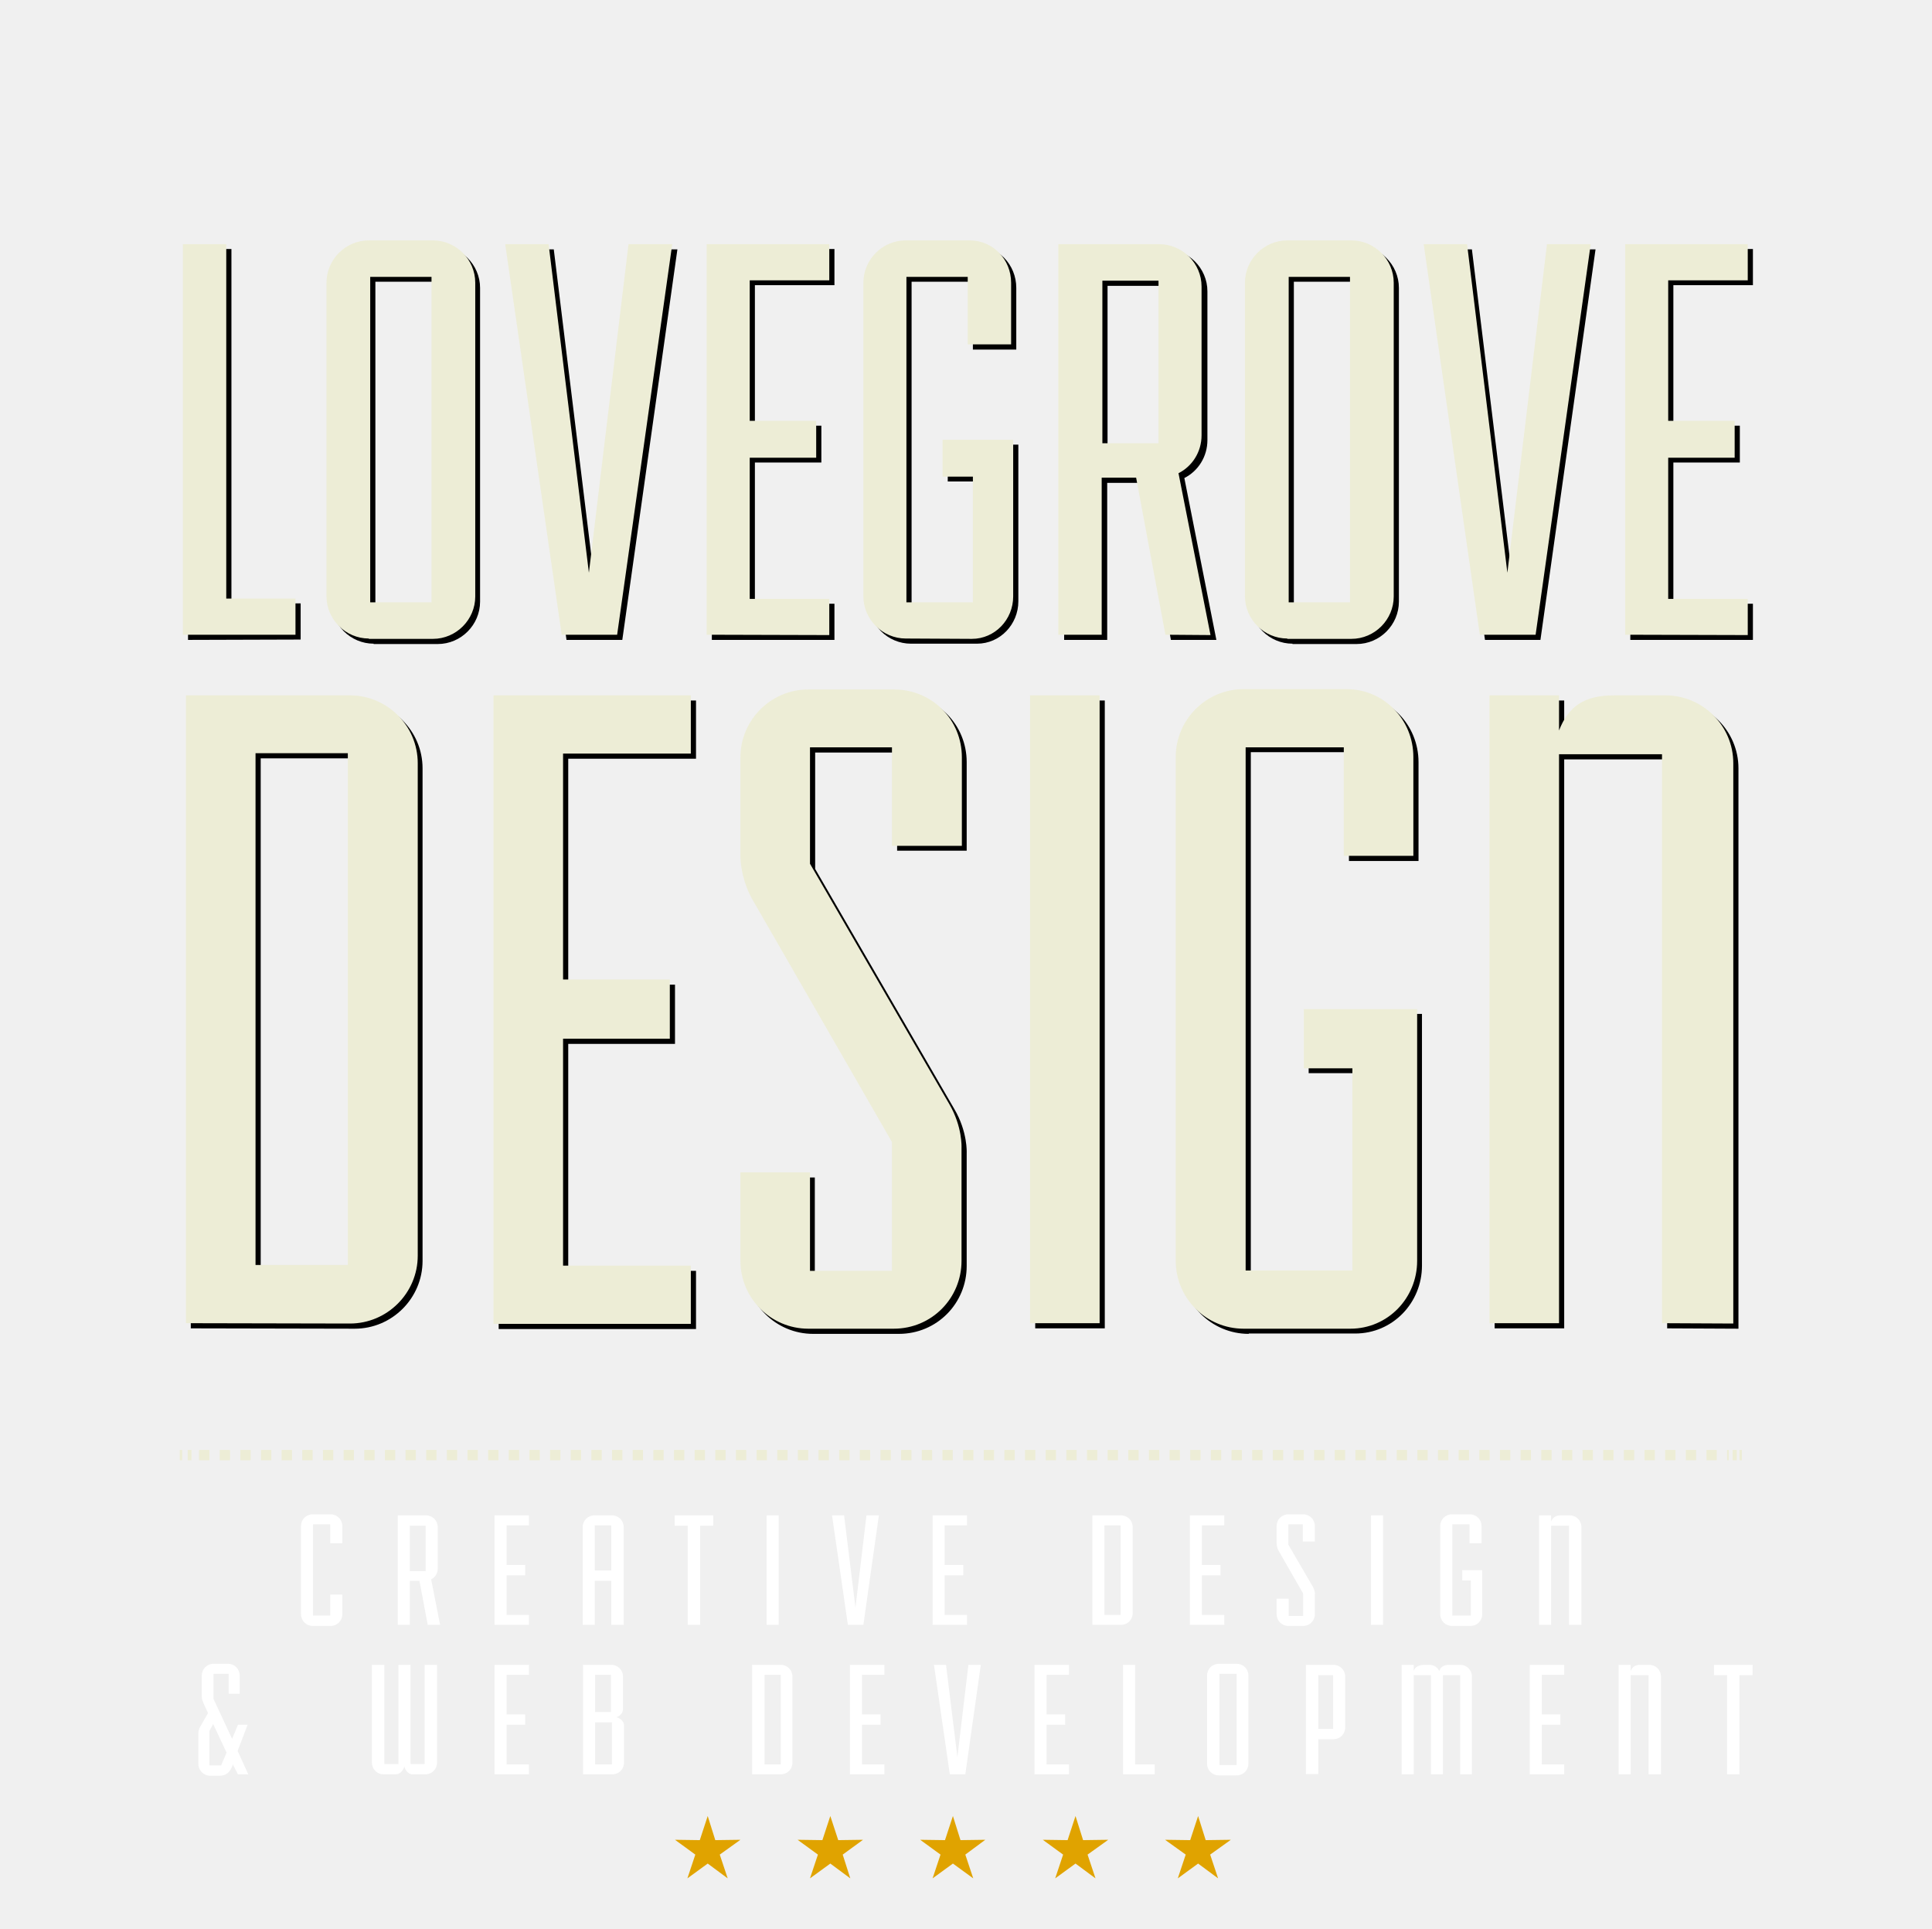
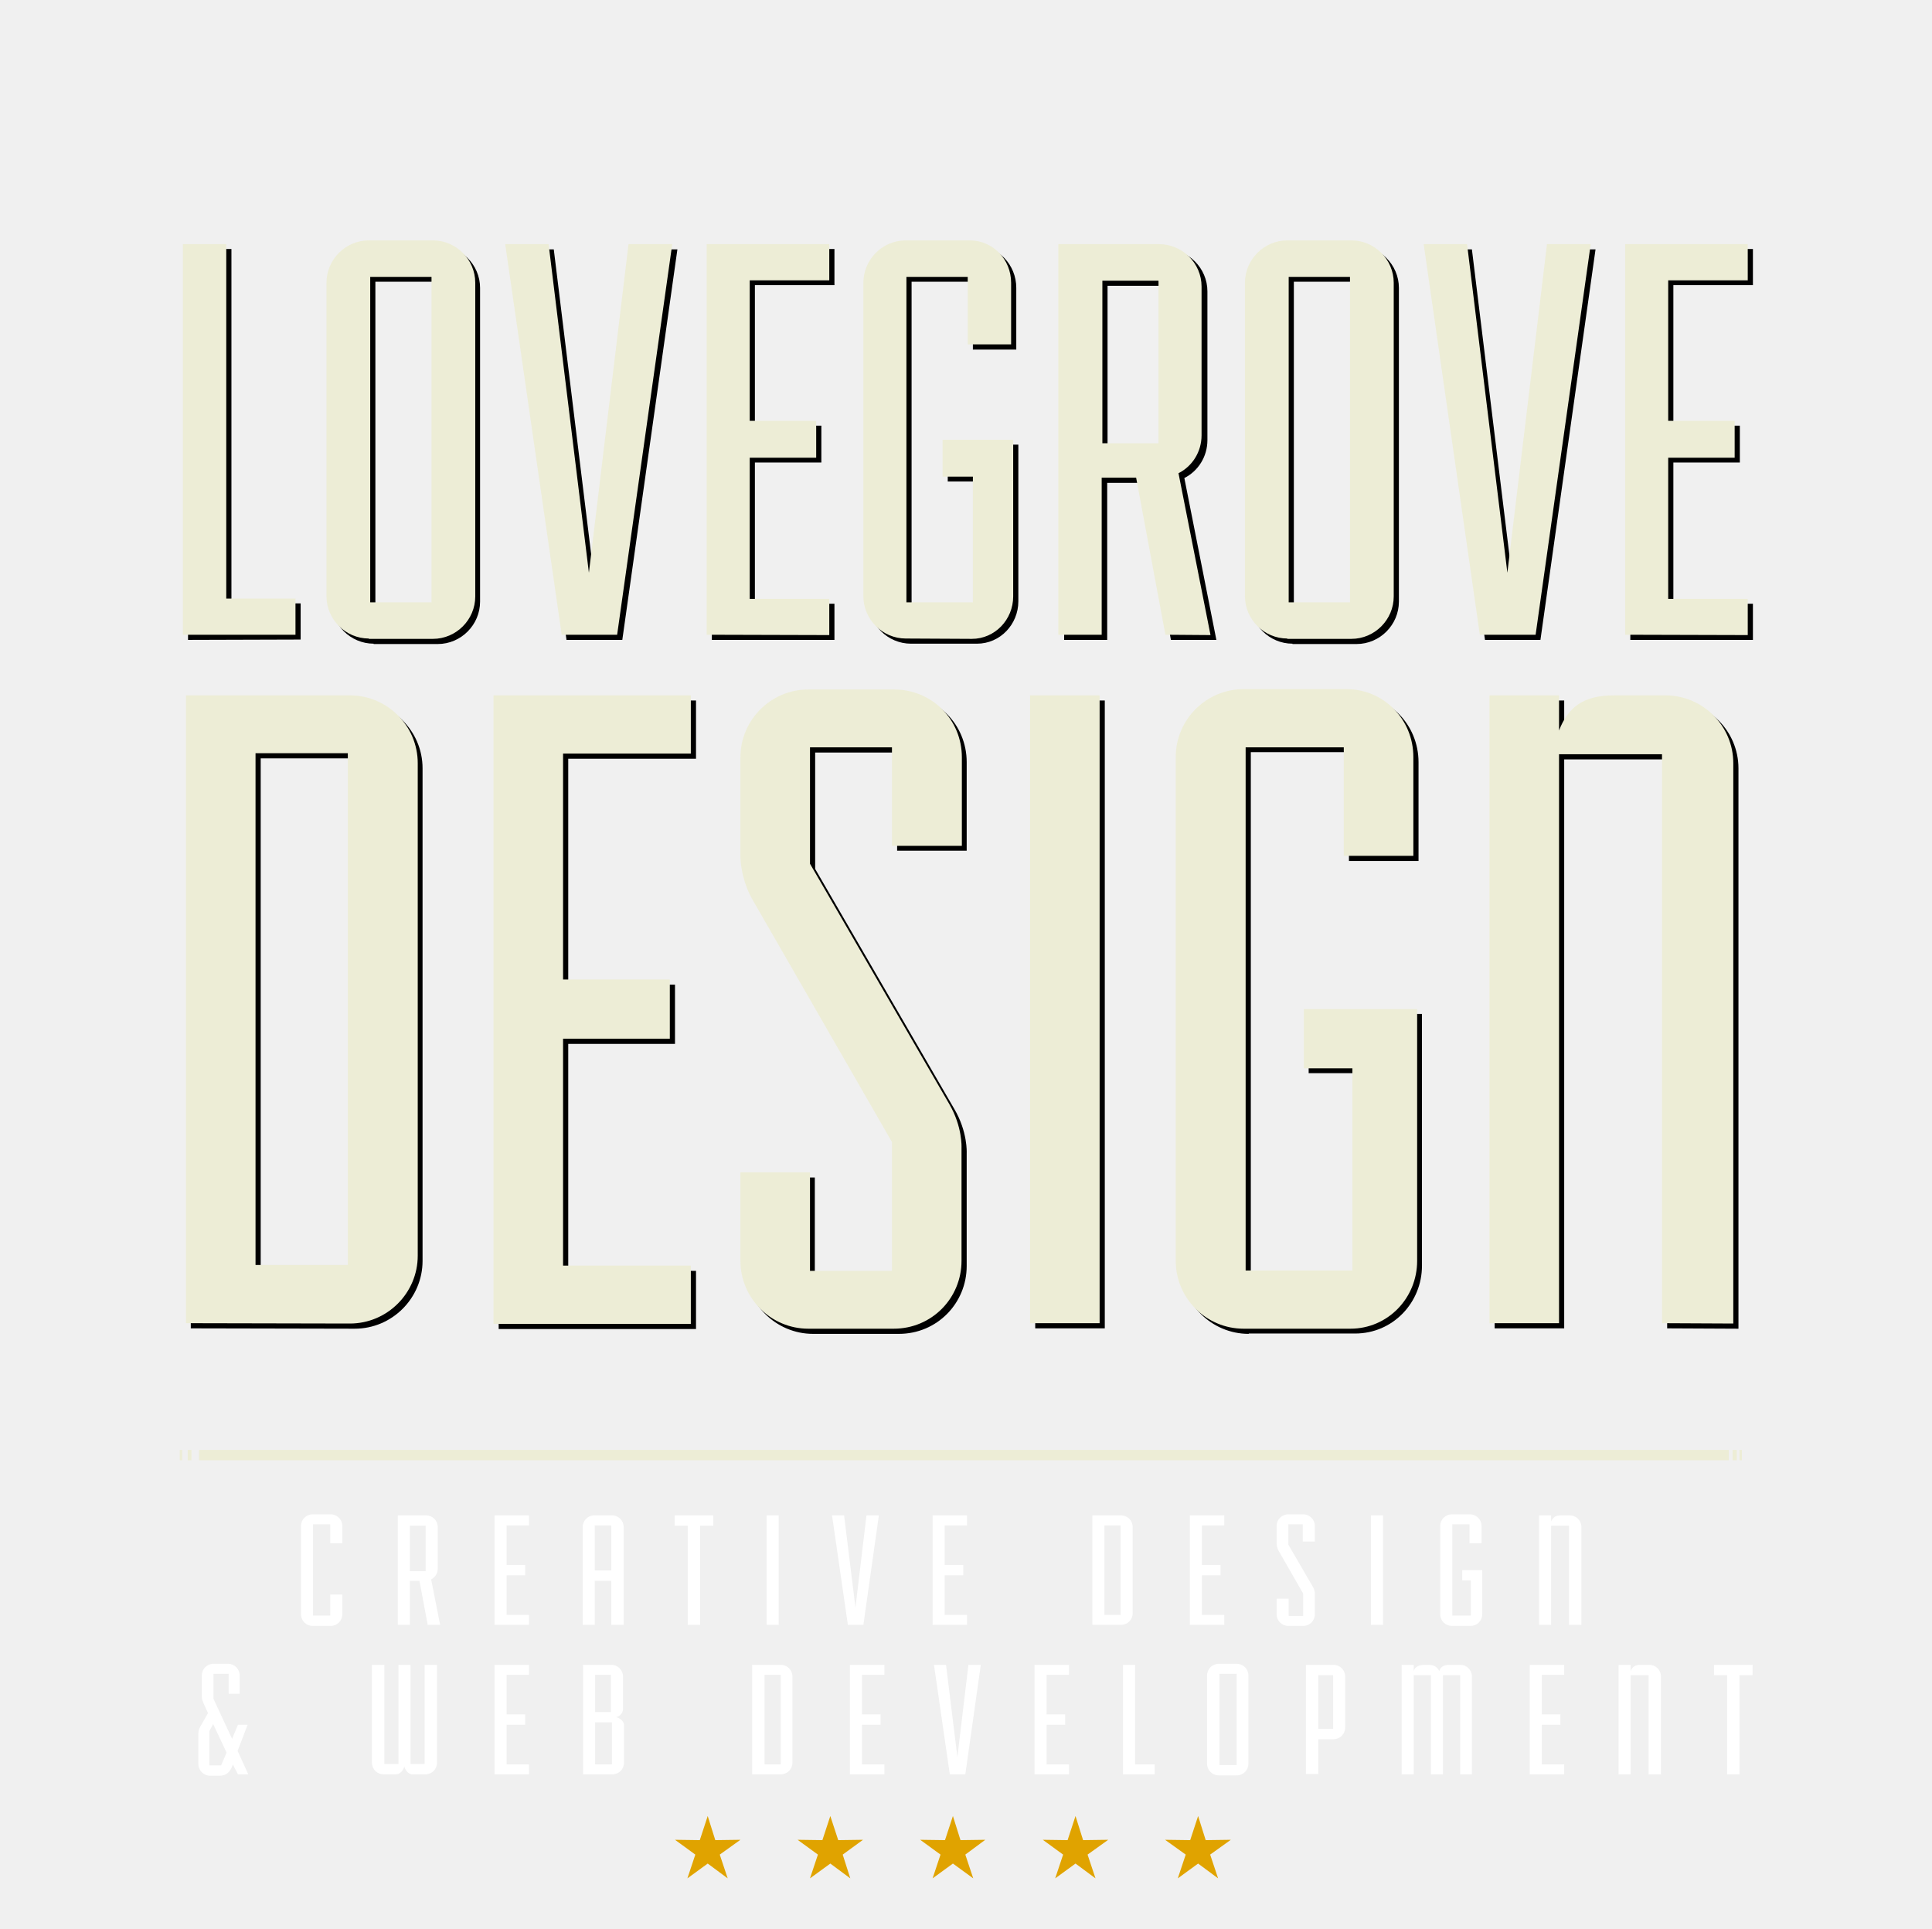
<svg xmlns="http://www.w3.org/2000/svg" viewBox="399 0 561 560" enable-background="new 399 0 561 560">
-   <g enable-background="new" fill="#fff">
-     <path d="M487.1 617c0-6.2 4.6-10.5 10.4-10.5 3.6 0 6.1 1.7 7.6 4l-2.2 1.2c-1.2-1.7-3.3-3-5.6-3-4.5 0-7.8 3.4-7.8 8.2 0 4.8 3.3 8.2 7.8 8.2 2.3 0 4.4-1.2 5.6-3l2.2 1.2c-1.7 2.3-4.2 4-7.7 4-5.7.2-10.3-4.1-10.3-10.3zM528.5 627.1l-5.1-8h-4v8h-2.5v-20.2h8.1c3.7 0 6.3 2.4 6.3 6.1 0 3.6-2.5 5.6-5.3 5.9l5.4 8.2h-2.9zm.1-14.1c0-2.3-1.6-3.9-4-3.9h-5.3v7.7h5.3c2.4 0 4-1.6 4-3.8zM543.6 627.1v-20.2h13.2v2.2H546v6.5h10.5v2.2H546v7h10.8v2.2l-13.2.1zM583.7 627.1l-1.8-4.5h-10.1l-1.8 4.5h-2.9l8.1-20.2h3.1l8.2 20.2h-2.8zm-6.9-17.6l-4.3 10.9h8.6l-4.3-10.9zM600.5 627.1v-18h-6.4v-2.2h15.4v2.2H603v18h-2.5zM621.2 627.1v-20.2h2.5v20.2h-2.5zM642.8 627.1l-8.1-20.2h2.9l6.8 17.5 6.8-17.5h2.9l-8.2 20.2h-3.1zM665.1 627.1v-20.2h13.2v2.2h-10.8v6.5h10.6v2.2h-10.5v7h10.8v2.2l-13.3.1zM706.9 627.1v-20.2h6.9c6.3 0 10.4 4.4 10.4 10.1 0 5.8-4.1 10.1-10.4 10.1h-6.9zm14.7-10.1c0-4.4-2.7-7.9-7.8-7.9h-4.4v15.7h4.4c5 .1 7.8-3.5 7.8-7.8zM736.5 627.1v-20.2h13.2v2.2H739v6.5h10.5v2.2H739v7h10.8v2.2l-13.3.1zM761 624.3l1.5-1.9c1.3 1.5 3.5 2.9 6.4 2.9 3.6 0 4.8-1.9 4.8-3.5 0-5.2-12-2.3-12-9.6 0-3.3 3-5.6 7-5.6 3.1 0 5.5 1 7.2 2.8l-1.5 1.9c-1.5-1.6-3.6-2.5-5.9-2.5-2.5 0-4.2 1.3-4.2 3.2 0 4.5 12 1.9 12 9.5 0 3-2 5.9-7.4 5.9-3.7.1-6.3-1.3-7.9-3.1zM788.3 627.1v-20.2h2.5v20.2h-2.5zM803.1 617c0-6.3 4.6-10.5 10.4-10.5 3.6 0 6.1 1.6 7.9 3.8l-2 1.3c-1.3-1.6-3.4-2.8-5.9-2.8-4.5 0-7.8 3.4-7.8 8.2 0 4.8 3.3 8.2 7.8 8.2 2.5 0 4.5-1.2 5.4-2.2v-4.2h-7v-2.2h9.4v7.3c-1.9 2.1-4.6 3.5-7.9 3.5-5.6.1-10.3-4.1-10.3-10.4zM848.2 627.1L836.4 611v16.1h-2.5v-20.2h2.6l11.7 15.8v-15.8h2.5v20.2h-2.5zM470.9 663.5c-.6-.5-1.4-1.3-2.2-2.2-1.5 1.5-3.3 2.5-5.8 2.5-3.5 0-6.3-1.9-6.3-5.6 0-3.1 2.2-4.8 4.5-6-.9-1.6-1.6-3.1-1.6-4.5 0-2.7 2.2-4.7 5.1-4.7 2.7 0 4.6 1.4 4.6 3.9 0 3-2.6 4.4-5.1 5.7.8 1.1 1.6 2.2 2.3 2.9.8 1 1.6 1.9 2.4 2.7 1.1-1.6 1.9-3.5 2.2-4.6l2 .8c-.7 1.6-1.6 3.5-2.7 5.2 1.2 1.3 2.5 2.5 3.9 3.8H471l-.1.1zm-3.6-3.5c-1.2-1.2-2.2-2.4-2.8-3-.8-1-1.7-2.1-2.5-3.2-1.6 1-3 2.3-3 4.4 0 2.5 1.9 3.9 4.1 3.9 1.7-.1 3.1-1 4.2-2.1zm-4.2-8.8c2.2-1 4-2.2 4-4.2 0-1.5-1-2.3-2.4-2.3-1.6 0-2.8 1.2-2.8 3-.1 1.1.4 2.3 1.2 3.5zM517.3 663.5l-4.5-16.3-4.5 16.3h-2.7l-5.8-20.2h2.8l4.5 16.9 4.6-16.9h2.1l4.6 16.9 4.5-16.9h2.8l-5.8 20.2h-2.6zM537 663.5v-20.2h13.2v2.2h-10.8v6.5H550v2.2h-10.5v7h10.8v2.2l-13.3.1zM562.6 663.5v-20.2h9c3.5 0 5.6 2.2 5.6 5.1 0 2.5-1.7 4.2-3.6 4.6 2.2.3 3.9 2.5 3.9 5 0 3.3-2.2 5.4-5.9 5.4l-9 .1zm12.1-14.7c0-1.9-1.2-3.3-3.5-3.3h-6.1v6.5h6.1c2.3 0 3.5-1.4 3.5-3.2zm.4 9c0-1.9-1.3-3.5-3.8-3.5h-6.2v7h6.2c2.3 0 3.8-1.4 3.8-3.5zM606.3 663.5v-20.2h6.9c6.3 0 10.4 4.4 10.4 10.1 0 5.8-4.1 10.1-10.4 10.1h-6.9zm14.7-10.1c0-4.4-2.7-7.9-7.8-7.9h-4.4v15.7h4.4c4.9.1 7.8-3.5 7.8-7.8zM635.9 663.5v-20.2h13.2v2.2h-10.8v6.5h10.5v2.2h-10.5v7h10.8v2.2l-13.2.1zM667.5 663.5l-8.1-20.2h2.9l6.8 17.5 6.8-17.5h2.9l-8.2 20.2h-3.1zM689.8 663.5v-20.2H703v2.2h-10.8v6.5h10.5v2.2h-10.5v7H703v2.2l-13.2.1zM715.4 663.5v-20.2h2.5v18h9.4v2.2h-11.9zM737.4 653.4c0-5.9 4-10.5 10-10.5 5.9 0 10 4.5 10 10.5 0 5.9-4.1 10.5-10 10.5-6 0-10-4.6-10-10.5zm17.5 0c0-4.8-2.9-8.2-7.4-8.2s-7.4 3.5-7.4 8.2c0 4.7 2.9 8.2 7.4 8.2s7.4-3.5 7.4-8.2zM769.8 663.5v-20.2h8.1c4.1 0 6.3 2.8 6.3 6.1s-2.3 6.1-6.3 6.1h-5.6v8h-2.5zm11.9-14.1c0-2.3-1.6-3.9-4-3.9h-5.3v7.7h5.3c2.3 0 4-1.6 4-3.8zM813.2 663.5v-16.7l-6.9 16.6h-1l-6.8-16.6v16.6H796v-20.2h3.6l6.3 15.2 6.3-15.2h3.6v20.2l-2.6.1zM828.9 663.5v-20.2h13.2v2.2h-10.8v6.5h10.5v2.2h-10.5v7h10.8v2.2l-13.2.1zM868.8 663.5L857 647.4v16.1h-2.5v-20.2h2.6l11.7 15.8v-15.8h2.5v20.2h-2.5zM889.4 663.5v-18H883v-2.2h15.4v2.2h-6.5v18h-2.5z" />
+   <path d="M487.1 617c0-6.2 4.6-10.5 10.4-10.5 3.6 0 6.1 1.7 7.6 4l-2.2 1.2c-1.2-1.7-3.3-3-5.6-3-4.5 0-7.8 3.4-7.8 8.2 0 4.8 3.3 8.2 7.8 8.2 2.3 0 4.4-1.2 5.6-3l2.2 1.2c-1.7 2.3-4.2 4-7.7 4-5.7.2-10.3-4.1-10.3-10.3zm41.4 10.1l-5.1-8h-4v8h-2.5v-20.2h8.1c3.7 0 6.3 2.4 6.3 6.1 0 3.6-2.5 5.6-5.3 5.9l5.4 8.2h-2.9zm.1-14.1c0-2.3-1.6-3.9-4-3.9h-5.3v7.7h5.3c2.4 0 4-1.6 4-3.8zm15 14.1v-20.2h13.2v2.2H546v6.5h10.5v2.2H546v7h10.8v2.2l-13.2.1zm40.1 0l-1.8-4.5h-10.1l-1.8 4.5h-2.9l8.1-20.2h3.1l8.2 20.2h-2.8zm-6.9-17.6l-4.3 10.9h8.6l-4.3-10.9zm23.7 17.6v-18h-6.4v-2.2h15.4v2.2H603v18h-2.5zm20.7 0v-20.2h2.5v20.2h-2.5zm21.6 0l-8.1-20.2h2.9l6.8 17.5 6.8-17.5h2.9l-8.2 20.2h-3.1zm22.3 0v-20.2h13.2v2.2h-10.8v6.5h10.6v2.2h-10.5v7h10.8v2.2l-13.3.1zm41.8 0v-20.2h6.9c6.3 0 10.4 4.4 10.4 10.1 0 5.8-4.1 10.1-10.4 10.1h-6.9zm14.7-10.1c0-4.4-2.7-7.9-7.8-7.9h-4.4v15.7h4.4c5 .1 7.8-3.5 7.8-7.8zm14.9 10.1v-20.2h13.2v2.2H739v6.5h10.5v2.2H739v7h10.8v2.2l-13.3.1zm24.5-2.8l1.5-1.9c1.3 1.5 3.5 2.9 6.4 2.9 3.6 0 4.8-1.9 4.8-3.5 0-5.2-12-2.3-12-9.6 0-3.3 3-5.6 7-5.6 3.1 0 5.5 1 7.2 2.8l-1.5 1.9c-1.5-1.6-3.6-2.5-5.9-2.5-2.5 0-4.2 1.3-4.2 3.2 0 4.5 12 1.9 12 9.5 0 3-2 5.9-7.4 5.9-3.7.1-6.3-1.3-7.9-3.1zm27.3 2.8v-20.2h2.5v20.2h-2.5zm14.8-10.1c0-6.3 4.6-10.5 10.4-10.5 3.6 0 6.1 1.6 7.9 3.8l-2 1.3c-1.3-1.6-3.4-2.8-5.9-2.8-4.5 0-7.8 3.4-7.8 8.2 0 4.8 3.3 8.2 7.8 8.2 2.5 0 4.5-1.2 5.4-2.2v-4.2h-7v-2.2h9.4v7.3c-1.9 2.1-4.6 3.5-7.9 3.5-5.6.1-10.3-4.1-10.3-10.4zm45.1 10.1L836.4 611v16.1h-2.5v-20.2h2.6l11.7 15.8v-15.8h2.5v20.2h-2.5zm-377.3 36.4c-.6-.5-1.4-1.3-2.2-2.2-1.5 1.5-3.3 2.5-5.8 2.5-3.5 0-6.3-1.9-6.3-5.6 0-3.1 2.2-4.8 4.5-6-.9-1.6-1.6-3.1-1.6-4.5 0-2.7 2.2-4.7 5.1-4.7 2.7 0 4.6 1.4 4.6 3.9 0 3-2.6 4.4-5.1 5.7.8 1.1 1.6 2.2 2.3 2.9.8 1 1.6 1.9 2.4 2.7 1.1-1.6 1.9-3.5 2.2-4.6l2 .8c-.7 1.6-1.6 3.5-2.7 5.2 1.2 1.3 2.5 2.5 3.9 3.8H471l-.1.1zm-3.6-3.5c-1.2-1.2-2.2-2.4-2.8-3-.8-1-1.7-2.1-2.5-3.2-1.6 1-3 2.3-3 4.4 0 2.5 1.9 3.9 4.1 3.9 1.7-.1 3.1-1 4.2-2.1zm-4.2-8.8c2.2-1 4-2.2 4-4.2 0-1.5-1-2.3-2.4-2.3-1.6 0-2.8 1.2-2.8 3-.1 1.1.4 2.3 1.2 3.5zm54.2 12.3l-4.5-16.3-4.5 16.3h-2.7l-5.8-20.2h2.8l4.5 16.9 4.6-16.9h2.1l4.6 16.9 4.5-16.9h2.8l-5.8 20.2h-2.6zm19.7 0v-20.2h13.2v2.2h-10.8v6.5H550v2.2h-10.5v7h10.8v2.2l-13.3.1zm25.6 0v-20.2h9c3.5 0 5.6 2.2 5.6 5.1 0 2.5-1.7 4.2-3.6 4.6 2.2.3 3.9 2.5 3.9 5 0 3.3-2.2 5.4-5.9 5.4l-9 .1zm12.1-14.7c0-1.9-1.2-3.3-3.5-3.3h-6.1v6.5h6.1c2.3 0 3.5-1.4 3.5-3.2zm.4 9c0-1.9-1.3-3.5-3.8-3.5h-6.2v7h6.2c2.3 0 3.8-1.4 3.8-3.5zm31.2 5.7v-20.2h6.9c6.3 0 10.4 4.4 10.4 10.1 0 5.8-4.1 10.1-10.4 10.1h-6.9zm14.7-10.1c0-4.4-2.7-7.9-7.8-7.9h-4.4v15.7h4.4c4.9.1 7.8-3.5 7.8-7.8zm14.9 10.1v-20.2h13.2v2.2h-10.8v6.5h10.5v2.2h-10.5v7h10.8v2.2l-13.2.1zm31.6 0l-8.1-20.2h2.9l6.8 17.5 6.8-17.5h2.9l-8.2 20.2h-3.1zm22.3 0v-20.2H703v2.2h-10.8v6.5h10.5v2.2h-10.5v7H703v2.2l-13.2.1zm25.6 0v-20.2h2.5v18h9.4v2.2h-11.9zm22-10.1c0-5.9 4-10.5 10-10.5 5.9 0 10 4.5 10 10.5 0 5.9-4.1 10.5-10 10.5-6 0-10-4.6-10-10.5zm17.5 0c0-4.8-2.9-8.2-7.4-8.2s-7.4 3.5-7.4 8.2c0 4.7 2.9 8.2 7.4 8.2s7.4-3.5 7.4-8.2zm14.9 10.1v-20.2h8.1c4.1 0 6.3 2.8 6.3 6.1s-2.3 6.1-6.3 6.1h-5.6v8h-2.5zm11.9-14.1c0-2.3-1.6-3.9-4-3.9h-5.3v7.7h5.3c2.3 0 4-1.6 4-3.8zm31.5 14.1v-16.7l-6.9 16.6h-1l-6.8-16.6v16.6H796v-20.2h3.6l6.3 15.2 6.3-15.2h3.6v20.2l-2.6.1zm15.7 0v-20.2h13.2v2.2h-10.8v6.5h10.5v2.2h-10.5v7h10.8v2.2l-13.2.1zm39.9 0L857 647.4v16.1h-2.5v-20.2h2.6l11.7 15.8v-15.8h2.5v20.2h-2.5zm20.6 0v-18H883v-2.2h15.4v2.2h-6.5v18h-2.5z" enable-background="new" fill="#fff" />
+   <path d="M453.6 185.8V72.3h12.6v102.9h20.1v10.5l-32.7.1zm53.9 1.1c-6.7 0-12.3-5.5-12.3-12.3v-91c0-6.7 5.5-12.3 12.3-12.3h18.6c6.7 0 12.3 5.5 12.3 12.3v91.1c0 6.7-5.5 12.3-12.3 12.3h-18.6v-.1zm18.3-105.1H508v94.5h17.8V81.8zm37.7 104L547.2 72.4h12.6l11.7 95.4L583 72.4h12.7l-16 113.4h-16.2zm42.2 0V72.3h35.6v10.5h-23.1v40.8h19.3v10.7h-19.3v41h23.1v10.5h-35.6zm57.8 1.1c-6.7 0-12.3-5.5-12.3-12.3v-91c0-6.7 5.5-12.3 12.3-12.3h18.6c6.7 0 12 5.5 12 12.3v17.9h-12.6V81.8h-17.8v94.5H683v-36.5h-8.8v-10.7h20.5v45.5c0 6.7-5.3 12.3-12 12.3h-19.2zm75.5-1.1l-8.5-45.6h-10v45.6H708V72.3h29.3c6.7 0 12.3 5.5 12.3 12.3v43.2c0 4.8-2.7 9-6.7 11l9.3 47H739zM736.9 83h-16.3v47.2h16.3V83zm37.4 103.9c-6.7 0-12.3-5.5-12.3-12.3v-91c0-6.7 5.5-12.3 12.3-12.3h18.6c6.7 0 12.3 5.5 12.3 12.3v91.1c0 6.7-5.5 12.3-12.3 12.3h-18.6v-.1zm18.2-105.1h-17.8v94.5h17.8V81.8zm37.7 104L813.8 72.4h12.6l11.7 95.4 11.5-95.4h12.7l-16 113.4h-16.1zm42.2 0V72.3H908v10.5h-23.1v40.8h19.3v10.7h-19.3v41H908v10.5h-35.6zM454.4 385.7V203.4H502c10.8 0 19.7 8.8 19.7 19.7v143c0 10.8-8.8 19.7-19.7 19.7l-47.6-.1zm47.1-165.5h-26.8v148.6h26.8V220.2zm42.3 165.5V203.4h57.3v16.9H564v65.6h31v17.2h-31V369h37.1v16.9h-57.3v-.2zm91.3 1.6c-10.8 0-19.7-8.8-19.7-19.7v-25.7h20.2v28.5h23.8V333l-40.1-69.7c-3.9-6.4-3.9-13-3.9-13v-29c0-10.8 8.8-19.7 19.7-19.7H660c11.1 0 19.7 8.8 19.7 19.7V247h-20.2v-28.5h-23.8v33.8l40.4 69.7c3.9 6.6 3.6 12.7 3.6 12.7v32.9c0 10.8-8.6 19.7-19.7 19.7h-24.9zm64.5-1.6V203.4h20.2v182.3h-20.2zm62 1.6c-10.8 0-19.7-8.8-19.7-19.7V221.3c0-10.8 8.8-19.7 19.7-19.7h29.9c10.8 0 19.4 8.8 19.4 19.7V250h-20.2v-31.6h-28.5v151.9h31v-58.7H779v-17.2h32.9v73.1c0 10.8-8.5 19.7-19.4 19.7h-30.9v.1zm121.5-1.6V220.5h-29.9v165.2H833V203.4h20.2v10.2c2.7-6.9 7.2-10.2 16-10.2h14.9c10.8 0 19.7 8.8 19.7 19.7v162.7l-20.7-.1z" enable-background="new" />
+   <path fill="#E0A300" d="M604.5 541.1l-5.9 4.3 2.3-6.9-5.9-4.3 7.2.1 2.3-7 2.2 7 7.3-.1-6 4.3 2.3 6.9zm35.6 0l-5.9 4.3 2.3-6.9-5.9-4.3 7.2.1 2.3-7 2.3 7 7.2-.1-5.9 4.3 2.2 6.9zm35.6 0l-5.9 4.3 2.3-6.9-5.9-4.3 7.2.1 2.3-7 2.2 7 7.2-.1-5.8 4.3 2.3 6.9zm35.6 0l-5.9 4.3 2.3-6.9-5.9-4.3 7.2.1 2.3-7 2.2 7 7.3-.1-6 4.3 2.3 6.9zm35.6 0l-5.9 4.3 2.3-6.9-6-4.3 7.3.1 2.3-7 2.2 7 7.3-.1-6 4.3 2.3 6.9z" />
+   <path stroke="#EDEDD6" stroke-width="3" stroke-miterlimit="10" stroke-dasharray="1.057" d="M451.2 422.5h.7" fill="none" />
+   <g stroke="#EDEDD6" stroke-width="3" stroke-miterlimit="10" fill="none">
+     <path d="M453.5 422.5h1.1M456.8 422.5H901M902.1 422.5h1.2" />
  </g>
-   <g enable-background="new">
-     <path d="M453.6 185.8V72.3h12.6v102.9h20.1v10.5l-32.7.1zM507.5 186.9c-6.7 0-12.3-5.5-12.3-12.3v-91c0-6.7 5.5-12.3 12.3-12.3h18.6c6.7 0 12.3 5.5 12.3 12.3v91.1c0 6.7-5.5 12.3-12.3 12.3h-18.6v-.1zm18.3-105.1H508v94.5h17.8V81.8zM563.5 185.8L547.2 72.4h12.6l11.7 95.4L583 72.4h12.7l-16 113.4h-16.2zM605.7 185.8V72.3h35.6v10.5h-23.1v40.8h19.3v10.7h-19.3v41h23.1v10.5h-35.6zM663.5 186.9c-6.7 0-12.3-5.5-12.3-12.3v-91c0-6.7 5.5-12.3 12.3-12.3h18.6c6.7 0 12 5.5 12 12.3v17.9h-12.6V81.8h-17.8v94.5H683v-36.5h-8.8v-10.7h20.5v45.5c0 6.7-5.3 12.3-12 12.3h-19.2zM739 185.8l-8.5-45.6h-10v45.6H708V72.3h29.3c6.7 0 12.3 5.5 12.3 12.3v43.2c0 4.8-2.7 9-6.7 11l9.3 47H739zM736.9 83h-16.3v47.2h16.3V83zM774.3 186.9c-6.7 0-12.3-5.5-12.3-12.3v-91c0-6.7 5.5-12.3 12.3-12.3h18.6c6.7 0 12.3 5.5 12.3 12.3v91.1c0 6.7-5.5 12.3-12.3 12.3h-18.6v-.1zm18.2-105.1h-17.8v94.5h17.8V81.8zM830.2 185.8L813.8 72.4h12.6l11.7 95.4 11.5-95.4h12.7l-16 113.4h-16.1zM872.4 185.8V72.3H908v10.5h-23.1v40.8h19.3v10.7h-19.3v41H908v10.5h-35.6z" />
-   </g>
-   <g enable-background="new">
-     <path d="M454.4 385.7V203.4H502c10.8 0 19.7 8.8 19.7 19.7v143c0 10.8-8.8 19.7-19.7 19.7l-47.6-.1zm47.1-165.5h-26.8v148.6h26.8V220.2zM543.8 385.7V203.4h57.3v16.9H564v65.6h31v17.2h-31V369h37.1v16.9h-57.3v-.2zM635.1 387.3c-10.8 0-19.7-8.8-19.7-19.7v-25.7h20.2v28.5h23.8V333l-40.1-69.7c-3.9-6.4-3.9-13-3.9-13v-29c0-10.8 8.8-19.7 19.7-19.7H660c11.1 0 19.7 8.8 19.7 19.7V247h-20.2v-28.5h-23.8v33.8l40.4 69.7c3.9 6.6 3.6 12.7 3.6 12.7v32.9c0 10.8-8.6 19.7-19.7 19.7h-24.9zM699.6 385.7V203.4h20.2v182.3h-20.2zM761.6 387.3c-10.8 0-19.7-8.8-19.7-19.7V221.3c0-10.8 8.8-19.7 19.7-19.7h29.9c10.8 0 19.4 8.8 19.4 19.7V250h-20.2v-31.6h-28.5v151.9h31v-58.7H779v-17.2h32.9v73.1c0 10.8-8.5 19.7-19.4 19.7h-30.9v.1zM883.1 385.7V220.5h-29.9v165.2H833V203.4h20.2v10.2c2.7-6.9 7.2-10.2 16-10.2h14.9c10.8 0 19.7 8.8 19.7 19.7v162.7l-20.7-.1z" />
-   </g>
-   <path fill="#E0A300" d="M604.5 541.1l-5.9 4.3 2.3-6.9-5.9-4.3 7.2.1 2.3-7 2.2 7 7.3-.1-6 4.3 2.3 6.9zM640.1 541.1l-5.9 4.3 2.3-6.9-5.9-4.3 7.2.1 2.3-7 2.3 7 7.2-.1-5.9 4.3 2.2 6.9zM675.7 541.1l-5.9 4.3 2.3-6.9-5.9-4.3 7.2.1 2.3-7 2.2 7 7.2-.1-5.8 4.3 2.3 6.9zM711.3 541.1l-5.9 4.3 2.3-6.9-5.9-4.3 7.2.1 2.3-7 2.2 7 7.3-.1-6 4.3 2.3 6.9zM746.9 541.1l-5.9 4.3 2.3-6.9-6-4.3 7.3.1 2.3-7 2.2 7 7.3-.1-6 4.3 2.3 6.9z" />
-   <path stroke="#EDEDD6" stroke-width="3" stroke-miterlimit="10" stroke-dasharray="1.057" fill="none" d="M451.2 422.5h.7" />
-   <g stroke="#EDEDD6" stroke-width="3" stroke-miterlimit="10" fill="none">
-     <path d="M453.5 422.5h1.1" />
-     <path stroke-dasharray="2.998,2.998" d="M456.8 422.5H901" />
-     <path d="M902.1 422.5h1.2" />
-   </g>
-   <path stroke="#EDEDD6" stroke-width="3" stroke-miterlimit="10" stroke-dasharray="1.057" fill="none" d="M904.1 422.5h.7" />
+   <path stroke="#EDEDD6" stroke-width="3" stroke-miterlimit="10" stroke-dasharray="1.057" d="M904.1 422.5h.7" fill="none" />
  <text transform="translate(484.517 1104.832)" fill="#E0A300" font-family="'Fairview-Regular'" font-size="48.328" letter-spacing="12">CREATIVE DESIGN</text>
  <text transform="translate(454.957 1141.225)" fill="#E0A300" font-family="'Fairview-Regular'" font-size="48.328" letter-spacing="12">&amp; WEB DEVELOPMENT</text>
-   <g enable-background="new" fill="#fff">
-     <path d="M489.8 472.1c-1.9 0-3.4-1.5-3.4-3.4v-25.6c0-1.9 1.5-3.4 3.4-3.4h5.2c1.9 0 3.4 1.5 3.4 3.4v5h-3.5v-5.5h-5v26.5h5V463h3.5v5.7c0 1.9-1.5 3.4-3.4 3.4h-5.2zM523.2 471.8l-2.4-12.8H518v12.8h-3.5V440h8.2c1.9 0 3.4 1.5 3.4 3.4v12.1c0 1.4-.8 2.5-1.9 3.1l2.6 13.2h-3.6zm-.6-28.8H518v13.2h4.6V443zM542.6 471.8V440h10v2.9h-6.5v11.5h5.4v3h-5.4v11.5h6.5v2.9h-10zM576.5 471.8V459h-4.8v12.8h-3.5v-28.4c0-1.9 1.5-3.4 3.4-3.4h5.1c1.9 0 3.4 1.5 3.4 3.4v28.4h-3.6zm0-28.9h-4.8V456h4.8v-13.1zM598.7 471.8V443h-3.8v-3h11.2v3h-3.8v28.8h-3.6zM621.6 471.8V440h3.5v31.8h-3.5zM645.2 471.8l-4.6-31.8h3.5l3.3 26.8 3.2-26.8h3.6l-4.5 31.8h-4.5zM669.8 471.8V440h10v2.9h-6.5v11.5h5.4v3h-5.4v11.5h6.5v2.9h-10zM716.2 471.8V440h8.3c1.9 0 3.4 1.5 3.4 3.4v25c0 1.9-1.5 3.4-3.4 3.4h-8.3zm8.2-28.9h-4.7v26h4.7v-26zM744.5 471.8V440h10v2.9H748v11.5h5.4v3H748v11.5h6.5v2.9h-10zM773.1 472.1c-1.9 0-3.4-1.5-3.4-3.4v-4.5h3.5v5h4.2v-6.5l-7-12.2c-.7-1.1-.7-2.3-.7-2.3v-5.1c0-1.9 1.5-3.4 3.4-3.4h4.3c1.9 0 3.4 1.5 3.4 3.4v4.5h-3.5v-5h-4.2v5.9l7.1 12.2c.7 1.2.6 2.2.6 2.2v5.8c0 1.9-1.5 3.4-3.4 3.4h-4.3zM797.1 471.8V440h3.5v31.8h-3.5zM820.6 472.1c-1.9 0-3.4-1.5-3.4-3.4v-25.6c0-1.9 1.5-3.4 3.4-3.4h5.2c1.9 0 3.4 1.5 3.4 3.4v5h-3.5v-5.5h-5v26.5h5.4v-10.2h-2.5v-3h5.8v12.8c0 1.9-1.5 3.4-3.4 3.4h-5.4zM854.6 471.8V443h-5.2v28.8h-3.5V440h3.5v1.8c.5-1.2 1.3-1.8 2.8-1.8h2.6c1.9 0 3.4 1.5 3.4 3.4v28.4h-3.6z" />
-   </g>
-   <g enable-background="new" fill="#fff">
-     <path d="M468.1 515.2l-1.5-2.9-.1.4c-.7 1.8-1.8 2.9-3.7 2.9H460c-1.8 0-3.4-1.5-3.4-3.4v-8.8c0-.9.2-1.5.7-2.3l2.1-3.7-1.1-2.4c-.3-.8-.7-1.4-.7-2.3v-6.2c0-1.9 1.5-3.4 3.4-3.4h4.2c1.9 0 3.4 1.5 3.4 3.4v5.3h-3.2V486H461v7.3l5.4 11.6 1.7-4.1h2.8l-2.9 7.6 3.1 6.8h-3zm-3.3-6.3l-3.9-8.3-1.1 2v10h3.4l1.6-3.7zM518.8 515.2c-1.4 0-2.2-1.5-2.4-2.3-.2.8-1 2.3-2.5 2.3h-3.5c-1.9 0-3.4-1.5-3.4-3.4v-28.4h3.6v28.8h4.1v-28.8h3.5v28.8h4.1v-28.8h3.6v28.4c0 1.9-1.5 3.4-3.4 3.4h-3.7zM542.6 515.2v-31.8h10v2.9h-6.5v11.5h5.4v3h-5.4v11.5h6.5v2.9h-10zM568.3 515.2v-31.8h8.2c1.9 0 3.4 1.5 3.4 3.4v9.4c0 1.6-1.5 2.3-1.9 2.4.4.1 2.2.8 2.2 2.4v10.8c0 1.9-1.5 3.4-3.4 3.4h-8.5zm8.1-28.9h-4.6v10.8h4.6v-10.8zm.3 13.8h-4.9v12.2h4.9v-12.2zM617.4 515.2v-31.8h8.3c1.9 0 3.4 1.5 3.4 3.4v25c0 1.9-1.5 3.4-3.4 3.4h-8.3zm8.3-28.9H621v26h4.7v-26zM645.8 515.2v-31.8h10v2.9h-6.5v11.5h5.4v3h-5.4v11.5h6.5v2.9h-10zM674.8 515.2l-4.6-31.8h3.5l3.3 26.8 3.2-26.8h3.6l-4.5 31.8h-4.5zM699.4 515.2v-31.8h10v2.9h-6.5v11.5h5.4v3h-5.4v11.5h6.5v2.9h-10zM725.1 515.2v-31.8h3.5v28.9h5.7v2.9h-9.2zM752.9 515.5c-1.9 0-3.4-1.5-3.4-3.4v-25.6c0-1.9 1.5-3.4 3.4-3.4h5.2c1.9 0 3.4 1.5 3.4 3.4v25.6c0 1.9-1.5 3.4-3.4 3.4h-5.2zm5.2-29.5h-5v26.5h5V486zM778.2 515.2v-31.8h8c1.9 0 3.4 1.5 3.4 3.4v14.8c0 1.9-1.5 3.4-3.4 3.4h-4.4v10.1h-3.6zm7.9-28.8h-4.3V502h4.3v-15.6zM823 515.2v-28.8h-5v28.8h-3.5v-28.8h-5v28.8H806v-31.8h3.5v1.8c.4-1.3 1.6-1.8 3.3-1.8h1.1c1.7 0 2.6.9 3 1.8.5-1.3 1.4-1.8 3-1.8h3.1c1.9 0 3.4 1.5 3.4 3.4v28.4H823zM843.2 515.2v-31.8h10v2.9h-6.5v11.5h5.4v3h-5.4v11.5h6.5v2.9h-10zM877.7 515.2v-28.8h-5.2v28.8H869v-31.8h3.5v1.8c.5-1.2 1.3-1.8 2.8-1.8h2.6c1.9 0 3.4 1.5 3.4 3.4v28.4h-3.6zM900.5 515.2v-28.8h-3.8v-3h11.2v3h-3.8v28.8h-3.6z" />
-   </g>
+   <path d="M489.8 472.1c-1.9 0-3.4-1.5-3.4-3.4v-25.6c0-1.9 1.5-3.4 3.4-3.4h5.2c1.9 0 3.4 1.5 3.4 3.4v5h-3.5v-5.5h-5v26.5h5V463h3.5v5.7c0 1.9-1.5 3.4-3.4 3.4h-5.2zm33.4-.3l-2.4-12.8H518v12.8h-3.5V440h8.2c1.9 0 3.4 1.5 3.4 3.4v12.1c0 1.4-.8 2.5-1.9 3.1l2.6 13.2h-3.6zm-.6-28.8H518v13.2h4.6V443zm20 28.8V440h10v2.9h-6.5v11.5h5.4v3h-5.4v11.5h6.5v2.9h-10zm33.9 0V459h-4.8v12.8h-3.5v-28.4c0-1.9 1.5-3.4 3.4-3.4h5.1c1.9 0 3.4 1.5 3.4 3.4v28.4h-3.6zm0-28.9h-4.8V456h4.8v-13.1zm22.2 28.9V443h-3.8v-3h11.2v3h-3.8v28.8h-3.6zm22.9 0V440h3.5v31.8h-3.5zm23.6 0l-4.6-31.8h3.5l3.3 26.8 3.2-26.8h3.6l-4.5 31.8h-4.5zm24.6 0V440h10v2.9h-6.5v11.5h5.4v3h-5.4v11.5h6.5v2.9h-10zm46.4 0V440h8.3c1.9 0 3.4 1.5 3.4 3.4v25c0 1.9-1.5 3.4-3.4 3.4h-8.3zm8.2-28.9h-4.7v26h4.7v-26zm20.1 28.9V440h10v2.9H748v11.5h5.4v3H748v11.5h6.5v2.9h-10zm28.6.3c-1.9 0-3.4-1.5-3.4-3.4v-4.5h3.5v5h4.2v-6.5l-7-12.2c-.7-1.1-.7-2.3-.7-2.3v-5.1c0-1.9 1.5-3.4 3.4-3.4h4.3c1.9 0 3.4 1.5 3.4 3.4v4.5h-3.5v-5h-4.2v5.9l7.1 12.2c.7 1.2.6 2.2.6 2.2v5.8c0 1.9-1.5 3.4-3.4 3.4h-4.3zm24-.3V440h3.5v31.8h-3.5zm23.5.3c-1.9 0-3.4-1.5-3.4-3.4v-25.6c0-1.9 1.5-3.4 3.4-3.4h5.2c1.9 0 3.4 1.5 3.4 3.4v5h-3.5v-5.5h-5v26.5h5.4v-10.2h-2.5v-3h5.8v12.8c0 1.9-1.5 3.4-3.4 3.4h-5.4zm34-.3V443h-5.2v28.8h-3.5V440h3.5v1.8c.5-1.2 1.3-1.8 2.8-1.8h2.6c1.9 0 3.4 1.5 3.4 3.4v28.4h-3.6zM468.1 515.2l-1.5-2.9-.1.4c-.7 1.8-1.8 2.9-3.7 2.9H460c-1.8 0-3.4-1.5-3.4-3.4v-8.8c0-.9.2-1.5.7-2.3l2.1-3.7-1.1-2.4c-.3-.8-.7-1.4-.7-2.3v-6.2c0-1.9 1.5-3.4 3.4-3.4h4.2c1.9 0 3.4 1.5 3.4 3.4v5.3h-3.2V486H461v7.3l5.4 11.6 1.7-4.1h2.8l-2.9 7.6 3.1 6.8h-3zm-3.3-6.3l-3.9-8.3-1.1 2v10h3.4l1.6-3.7zm54 6.3c-1.4 0-2.2-1.5-2.4-2.3-.2.8-1 2.3-2.5 2.3h-3.5c-1.9 0-3.4-1.5-3.4-3.4v-28.4h3.6v28.8h4.1v-28.8h3.5v28.8h4.1v-28.8h3.6v28.4c0 1.9-1.5 3.4-3.4 3.4h-3.7zm23.8 0v-31.8h10v2.9h-6.5v11.5h5.4v3h-5.4v11.5h6.5v2.9h-10zm25.7 0v-31.8h8.2c1.9 0 3.4 1.5 3.4 3.4v9.4c0 1.6-1.5 2.3-1.9 2.4.4.1 2.2.8 2.2 2.4v10.8c0 1.9-1.5 3.4-3.4 3.4h-8.5zm8.1-28.9h-4.6v10.8h4.6v-10.8zm.3 13.8h-4.9v12.2h4.9v-12.2zm40.7 15.1v-31.8h8.3c1.9 0 3.4 1.5 3.4 3.4v25c0 1.9-1.5 3.4-3.4 3.4h-8.3zm8.3-28.9H621v26h4.7v-26zm20.1 28.9v-31.8h10v2.9h-6.5v11.5h5.4v3h-5.4v11.5h6.5v2.9h-10zm29 0l-4.6-31.8h3.5l3.3 26.8 3.2-26.8h3.6l-4.5 31.8h-4.5zm24.6 0v-31.8h10v2.9h-6.5v11.5h5.4v3h-5.4v11.5h6.5v2.9h-10zm25.7 0v-31.8h3.5v28.9h5.7v2.9h-9.2zm27.8.3c-1.9 0-3.4-1.5-3.4-3.4v-25.6c0-1.9 1.5-3.4 3.4-3.4h5.2c1.9 0 3.4 1.5 3.4 3.4v25.6c0 1.9-1.5 3.4-3.4 3.4h-5.2zm5.2-29.5h-5v26.5h5V486zm20.1 29.2v-31.8h8c1.9 0 3.4 1.5 3.4 3.4v14.8c0 1.9-1.5 3.4-3.4 3.4h-4.4v10.1h-3.6zm7.9-28.8h-4.3V502h4.3v-15.6zm36.9 28.8v-28.8h-5v28.8h-3.5v-28.8h-5v28.8H806v-31.8h3.5v1.8c.4-1.3 1.6-1.8 3.3-1.8h1.1c1.7 0 2.6.9 3 1.8.5-1.3 1.4-1.8 3-1.8h3.1c1.9 0 3.4 1.5 3.4 3.4v28.4H823zm20.2 0v-31.8h10v2.9h-6.5v11.5h5.4v3h-5.4v11.5h6.5v2.9h-10zm34.5 0v-28.8h-5.2v28.8H869v-31.8h3.5v1.8c.5-1.2 1.3-1.8 2.8-1.8h2.6c1.9 0 3.4 1.5 3.4 3.4v28.4h-3.6zm22.8 0v-28.8h-3.8v-3h11.2v3h-3.8v28.8h-3.6z" enable-background="new" fill="#fff" />
  <text transform="translate(444.036 844.581)" fill="#EDEDD6" font-family="'Fairview-Regular'" font-size="172.144">LOVEGROVE</text>
  <text transform="translate(440.922 1044.458)" fill="#EDEDD6" font-family="'Fairview-Regular'" font-size="276.716">DESIGN</text>
-   <path fill="#E0A300" d="M604.5 1171.6l-5.9 4.3 2.3-6.9-5.9-4.3 7.2.1 2.3-6.9 2.2 6.9 7.3-.1-6 4.3 2.3 6.9zM640.1 1171.6l-5.9 4.3 2.3-6.9-5.9-4.3 7.2.1 2.3-6.9 2.3 6.9 7.2-.1-5.9 4.3 2.2 6.9zM675.7 1171.6l-5.9 4.3 2.3-6.9-5.9-4.3 7.2.1 2.3-6.9 2.2 6.9 7.2-.1-5.8 4.3 2.3 6.9zM711.3 1171.6l-5.9 4.3 2.3-6.9-5.9-4.3 7.2.1 2.3-6.9 2.2 6.9 7.3-.1-6 4.3 2.3 6.9zM746.9 1171.6l-5.9 4.3 2.3-6.9-6-4.3 7.3.1 2.3-6.9 2.2 6.9 7.3-.1-6 4.3 2.3 6.9z" />
+   <path fill="#E0A300" d="M604.5 1171.6l-5.9 4.3 2.3-6.9-5.9-4.3 7.2.1 2.3-6.9 2.2 6.9 7.3-.1-6 4.3 2.3 6.9zm35.6 0l-5.9 4.3 2.3-6.9-5.9-4.3 7.2.1 2.3-6.9 2.3 6.9 7.2-.1-5.9 4.3 2.2 6.9zm35.6 0l-5.9 4.3 2.3-6.9-5.9-4.3 7.2.1 2.3-6.9 2.2 6.9 7.2-.1-5.8 4.3 2.3 6.9zm35.6 0l-5.9 4.3 2.3-6.9-5.9-4.3 7.2.1 2.3-6.9 2.2 6.9 7.3-.1-6 4.3 2.3 6.9zm35.6 0l-5.9 4.3 2.3-6.9-6-4.3 7.3.1 2.3-6.9 2.2 6.9 7.3-.1-6 4.3 2.3 6.9z" />
  <g stroke="#EDEDD6" stroke-width="1.645" stroke-miterlimit="10" fill="none">
-     <path d="M451.2 1066.4h.7" />
-     <path stroke-dasharray="2.293,2.293" d="M453.5 1066.4h449.8" />
-     <path d="M904.1 1066.4h.7" />
+     <path d="M451.2 1066.4h.7M453.5 1066.4h449.8M904.1 1066.4h.7" />
  </g>
  <g fill="#EDEDD6">
-     <g enable-background="new">
-       <path d="M452.1 184.3V70.9h12.6v102.9h20.1v10.5h-32.7zM506.1 185.4c-6.7 0-12.3-5.5-12.3-12.3v-91c0-6.7 5.5-12.3 12.3-12.3h18.6c6.7 0 12.3 5.5 12.3 12.3v91.1c0 6.7-5.5 12.3-12.3 12.3h-18.6v-.1zm18.2-105h-17.8v94.5h17.8V80.4zM562.1 184.3L545.7 70.9h12.6l11.7 95.4 11.5-95.4h12.7l-16 113.4h-16.1zM604.2 184.3V70.9h35.6v10.5h-23.1v40.8H636v10.7h-19.3v41h23.1v10.5l-35.6-.1zM662 185.4c-6.7 0-12.3-5.5-12.3-12.3v-91c0-6.7 5.5-12.3 12.3-12.3h18.6c6.7 0 12 5.5 12 12.3V100H680V80.4h-17.8v94.5h19.3v-36.5h-8.8v-10.7h20.5v45.5c0 6.7-5.3 12.3-12 12.3l-19.2-.1zM737.4 184.3l-8.5-45.6h-10v45.6h-12.6V70.9h29.3c6.7 0 12.3 5.5 12.3 12.3v43.2c0 4.8-2.7 9-6.7 11l9.3 47-13.1-.1zm-2-102.8h-16.3v47.2h16.3V81.5zM772.8 185.4c-6.7 0-12.3-5.5-12.3-12.3v-91c0-6.7 5.5-12.3 12.3-12.3h18.6c6.7 0 12.3 5.5 12.3 12.3v91.1c0 6.7-5.5 12.3-12.3 12.3h-18.6v-.1zm18.2-105h-17.8v94.5H791V80.4zM828.7 184.3L812.4 70.9H825l11.7 95.4 11.5-95.4h12.7l-16 113.4h-16.2zM870.9 184.3V70.9h35.6v10.5h-23.1v40.8h19.3v10.7h-19.3v41h23.1v10.5l-35.6-.1z" />
-     </g>
-     <g enable-background="new">
-       <path d="M453 384.2V201.9h47.6c10.8 0 19.7 8.8 19.7 19.7v143c0 10.8-8.8 19.7-19.7 19.7l-47.6-.1zm47-165.5h-26.8v148.6H500V218.7zM542.3 384.2V201.9h57.3v16.9h-37.1v65.6h31v17.2h-31v65.9h37.1v16.9h-57.3v-.2zM633.7 385.8c-10.8 0-19.7-8.8-19.7-19.7v-25.7h20.2V369H658v-37.4l-40.1-69.7c-3.9-6.4-3.9-13-3.9-13v-29c0-10.8 8.8-19.7 19.7-19.7h24.9c11.1 0 19.7 8.8 19.7 19.7v25.7H658V217h-23.8v33.8l40.4 69.7c3.9 6.6 3.6 12.7 3.6 12.7v32.9c0 10.8-8.6 19.7-19.7 19.7h-24.8zM698.1 384.2V201.9h20.2v182.3h-20.2zM760.1 385.8c-10.8 0-19.7-8.8-19.7-19.7V219.8c0-10.8 8.8-19.7 19.7-19.7H790c10.8 0 19.4 8.8 19.4 19.7v28.7h-20.2V217h-28.5v151.9h31v-58.7h-14.1V293h32.9v73.1c0 10.8-8.5 19.7-19.4 19.7h-31zM881.6 384.2V219h-29.9v165.2h-20.2V201.9h20.2v10.2c2.7-6.9 7.2-10.2 16-10.2h14.9c10.8 0 19.7 8.8 19.7 19.7v162.7l-20.7-.1z" />
-     </g>
+     <path d="M452.1 184.3V70.9h12.6v102.9h20.1v10.5h-32.7zm54 1.1c-6.7 0-12.3-5.5-12.3-12.3v-91c0-6.7 5.5-12.3 12.3-12.3h18.6c6.7 0 12.3 5.5 12.3 12.3v91.1c0 6.7-5.5 12.3-12.3 12.3h-18.6v-.1zm18.2-105h-17.8v94.5h17.8V80.4zm37.8 103.9L545.7 70.9h12.6l11.7 95.4 11.5-95.4h12.7l-16 113.4h-16.1zm42.1 0V70.9h35.6v10.5h-23.1v40.8H636v10.7h-19.3v41h23.1v10.5l-35.6-.1zm57.8 1.1c-6.7 0-12.3-5.5-12.3-12.3v-91c0-6.7 5.5-12.3 12.3-12.3h18.6c6.7 0 12 5.5 12 12.3V100H680V80.4h-17.8v94.5h19.3v-36.5h-8.8v-10.7h20.5v45.5c0 6.7-5.3 12.3-12 12.3l-19.2-.1zm75.4-1.1l-8.5-45.6h-10v45.6h-12.6V70.9h29.3c6.7 0 12.3 5.5 12.3 12.3v43.2c0 4.8-2.7 9-6.7 11l9.3 47-13.1-.1zm-2-102.8h-16.3v47.2h16.3V81.5zm37.4 103.9c-6.7 0-12.3-5.5-12.3-12.3v-91c0-6.7 5.5-12.3 12.3-12.3h18.6c6.7 0 12.3 5.5 12.3 12.3v91.1c0 6.7-5.5 12.3-12.3 12.3h-18.6v-.1zm18.2-105h-17.8v94.5H791V80.4zm37.7 103.9L812.4 70.9H825l11.7 95.4 11.5-95.4h12.7l-16 113.4h-16.2zm42.2 0V70.9h35.6v10.5h-23.1v40.8h19.3v10.7h-19.3v41h23.1v10.5l-35.6-.1zM453 384.2V201.9h47.6c10.8 0 19.7 8.8 19.7 19.7v143c0 10.8-8.8 19.7-19.7 19.7l-47.6-.1zm47-165.5h-26.8v148.6H500V218.7zm42.3 165.5V201.9h57.3v16.9h-37.1v65.6h31v17.2h-31v65.9h37.1v16.9h-57.3v-.2zm91.4 1.6c-10.8 0-19.7-8.8-19.7-19.7v-25.7h20.2V369H658v-37.4l-40.1-69.7c-3.9-6.4-3.9-13-3.9-13v-29c0-10.8 8.8-19.7 19.7-19.7h24.9c11.1 0 19.7 8.8 19.7 19.7v25.7H658V217h-23.8v33.8l40.4 69.7c3.9 6.6 3.6 12.7 3.6 12.7v32.9c0 10.8-8.6 19.7-19.7 19.7h-24.8zm64.4-1.6V201.9h20.2v182.3h-20.2zm62 1.6c-10.8 0-19.7-8.8-19.7-19.7V219.8c0-10.8 8.8-19.7 19.7-19.7H790c10.8 0 19.4 8.8 19.4 19.7v28.7h-20.2V217h-28.5v151.9h31v-58.7h-14.1V293h32.9v73.1c0 10.8-8.5 19.7-19.4 19.7h-31zm121.5-1.6V219h-29.9v165.2h-20.2V201.9h20.2v10.2c2.7-6.9 7.2-10.2 16-10.2h14.9c10.8 0 19.7 8.8 19.7 19.7v162.7l-20.7-.1z" enable-background="new" />
  </g>
</svg>
